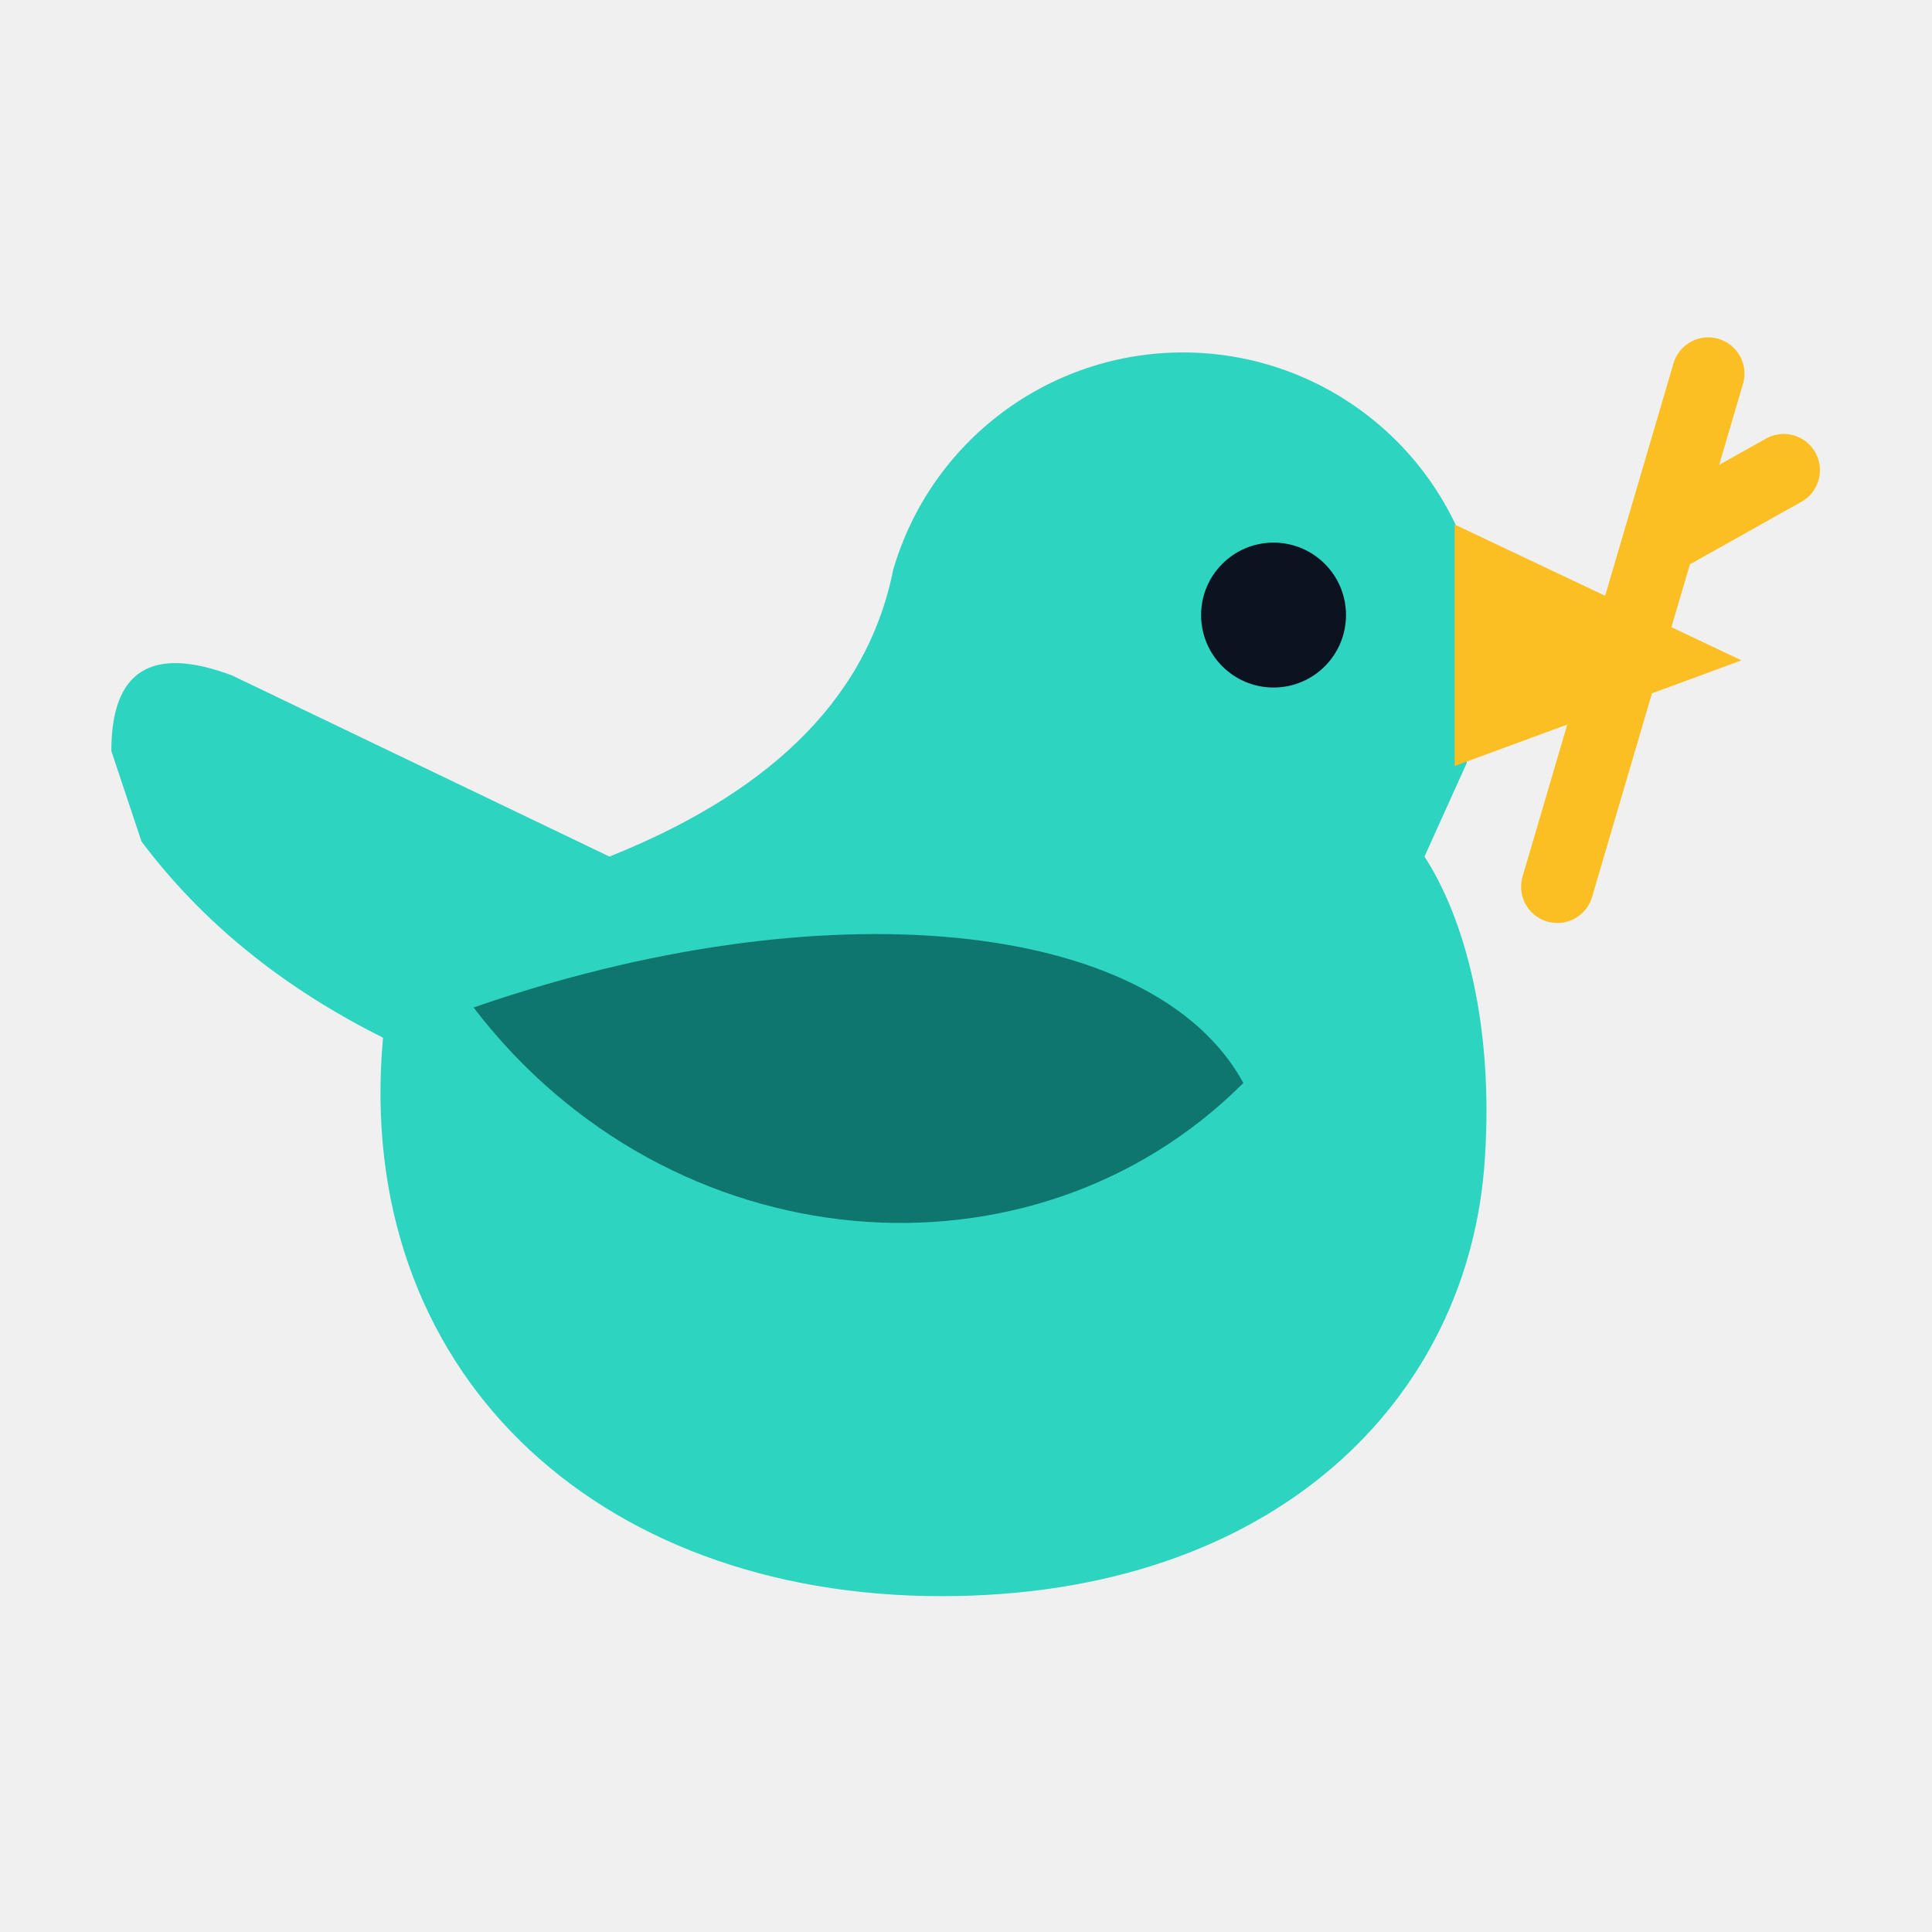
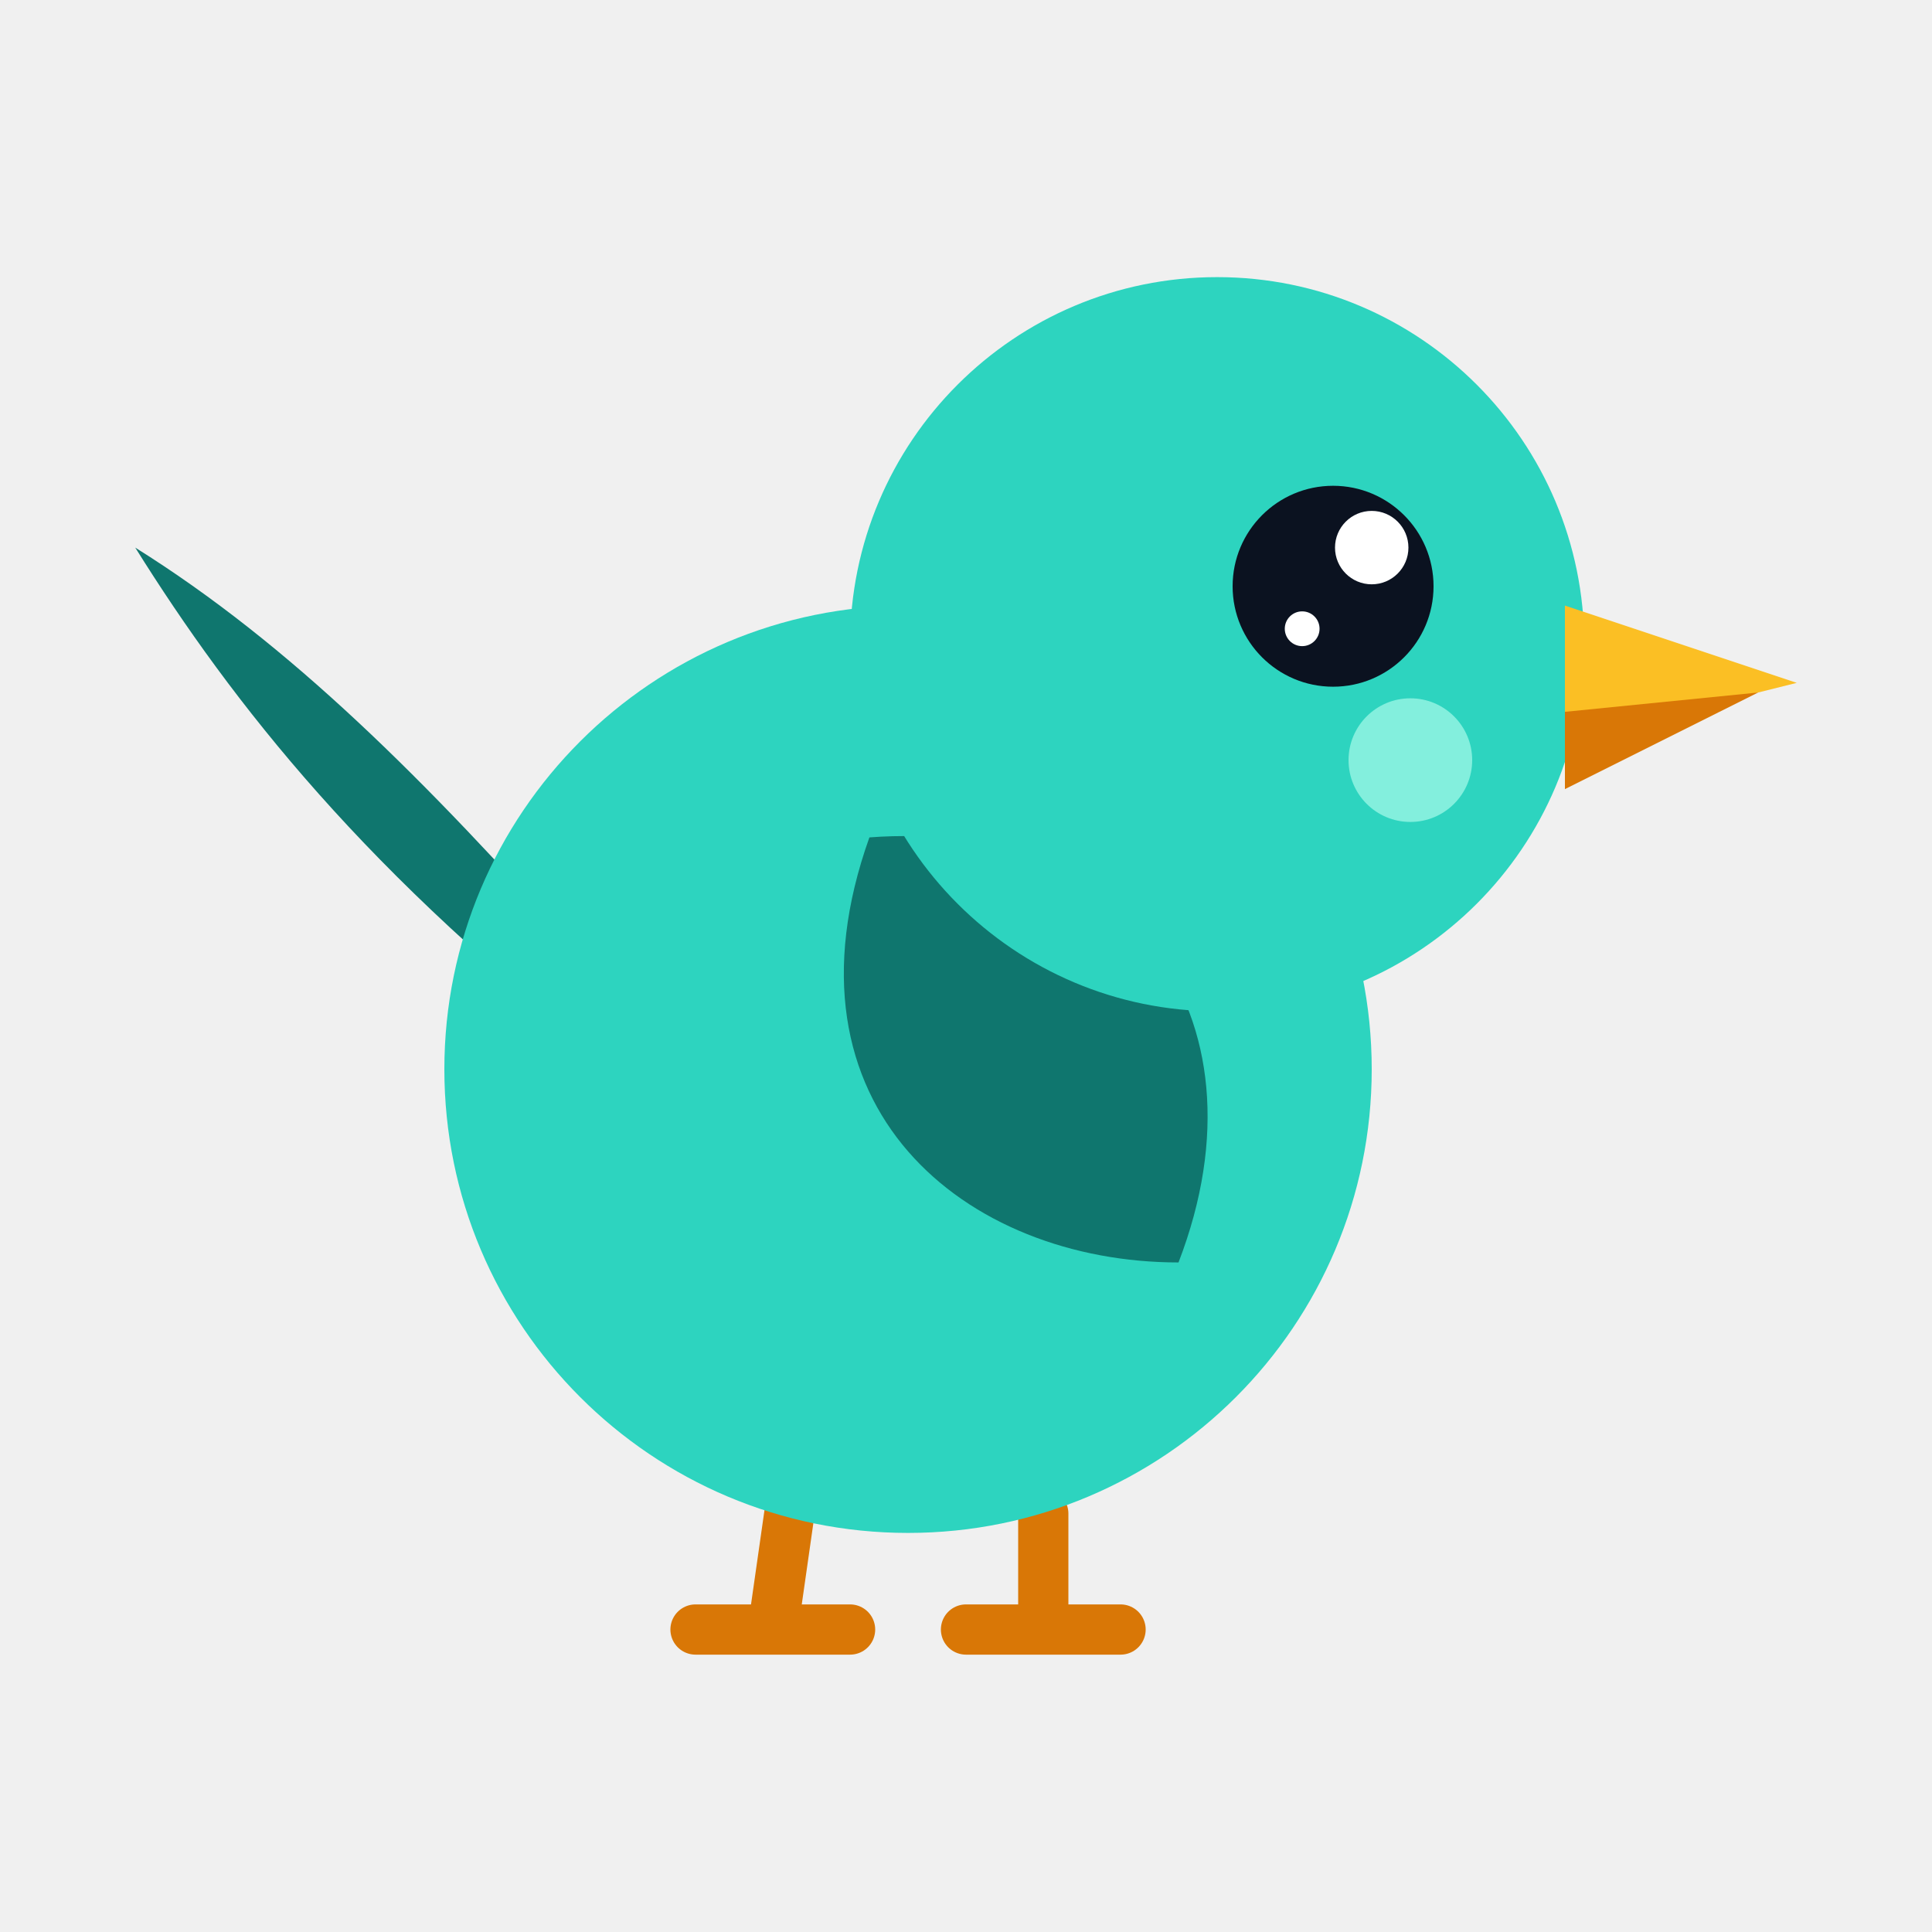
- <svg xmlns="http://www.w3.org/2000/svg" viewBox="0 0 64 64" role="img" aria-label="Bower">
-   <g transform="translate(-2.812 0.875)">
-     <path fill="#2dd4bf" d="M51.6 18A10 10 0 0 0 32.4 18C31.5 22.5 28 25.5 23 27.5L10.5 21.5Q6.5 20 6.5 24L7.5 27Q10.5 31 15.5 33.5C14.5 44.5 22.5 52 34 52C45 52 51.5 45.5 52 37.5C52.3 33 51.3 29.5 50 27.5L51.4 24.4Z" />
-     <path fill="#0f766e" d="M44 35C41 29.5 30 28.5 18.5 32.5C25 41 37 42 44 35Z" />
-     <circle fill="#0b1220" cx="45" cy="19.5" r="2.4" />
-     <path fill="#fbbf24" d="M51 16.5L60.5 21L51 24.5Z" />
-     <path fill="none" stroke="#fbbf24" stroke-width="2.4" stroke-linecap="round" d="M54.4 28.5L59.4 11.5M57.8 17L61.9 14.7" />
+ <svg xmlns="http://www.w3.org/2000/svg" viewBox="0 0 100 100" role="img" aria-label="Bower">
+   <g transform="translate(1 -6.656)">
+     <path fill="#0f766e" d="M29 56C21 47 14 40 6 35C11 43 18 52 31 62Z" />
+     <path fill="none" stroke="#d97706" stroke-width="2.6" stroke-linecap="round" stroke-linejoin="round" d="M40 84L39 91M35 91h8" />
+     <path fill="none" stroke="#d97706" stroke-width="2.6" stroke-linecap="round" stroke-linejoin="round" d="M53 85L53 91M49 91h8" />
+     <circle fill="#2dd4bf" cx="46" cy="62" r="24" />
+     <path fill="#0f766e" d="M44 50C57 49 65 59 60 72C49 72 39 64 44 50Z" />
+     <circle fill="#2dd4bf" cx="62" cy="40" r="19" />
+     <circle fill="#99f6e4" fill-opacity=".8" cx="72" cy="46" r="3.2" />
+     <circle fill="#0b1220" cx="68" cy="37" r="5.2" />
+     <circle fill="#ffffff" cx="70" cy="35" r="1.9" />
+     <circle fill="#ffffff" cx="66.4" cy="39.2" r=".9" />
+     <path fill="#fbbf24" d="M80 38L92 42L80 45Z" />
+     <path fill="#d97706" d="M80 43.5L90 42.5L80 47.5Z" />
  </g>
</svg>
